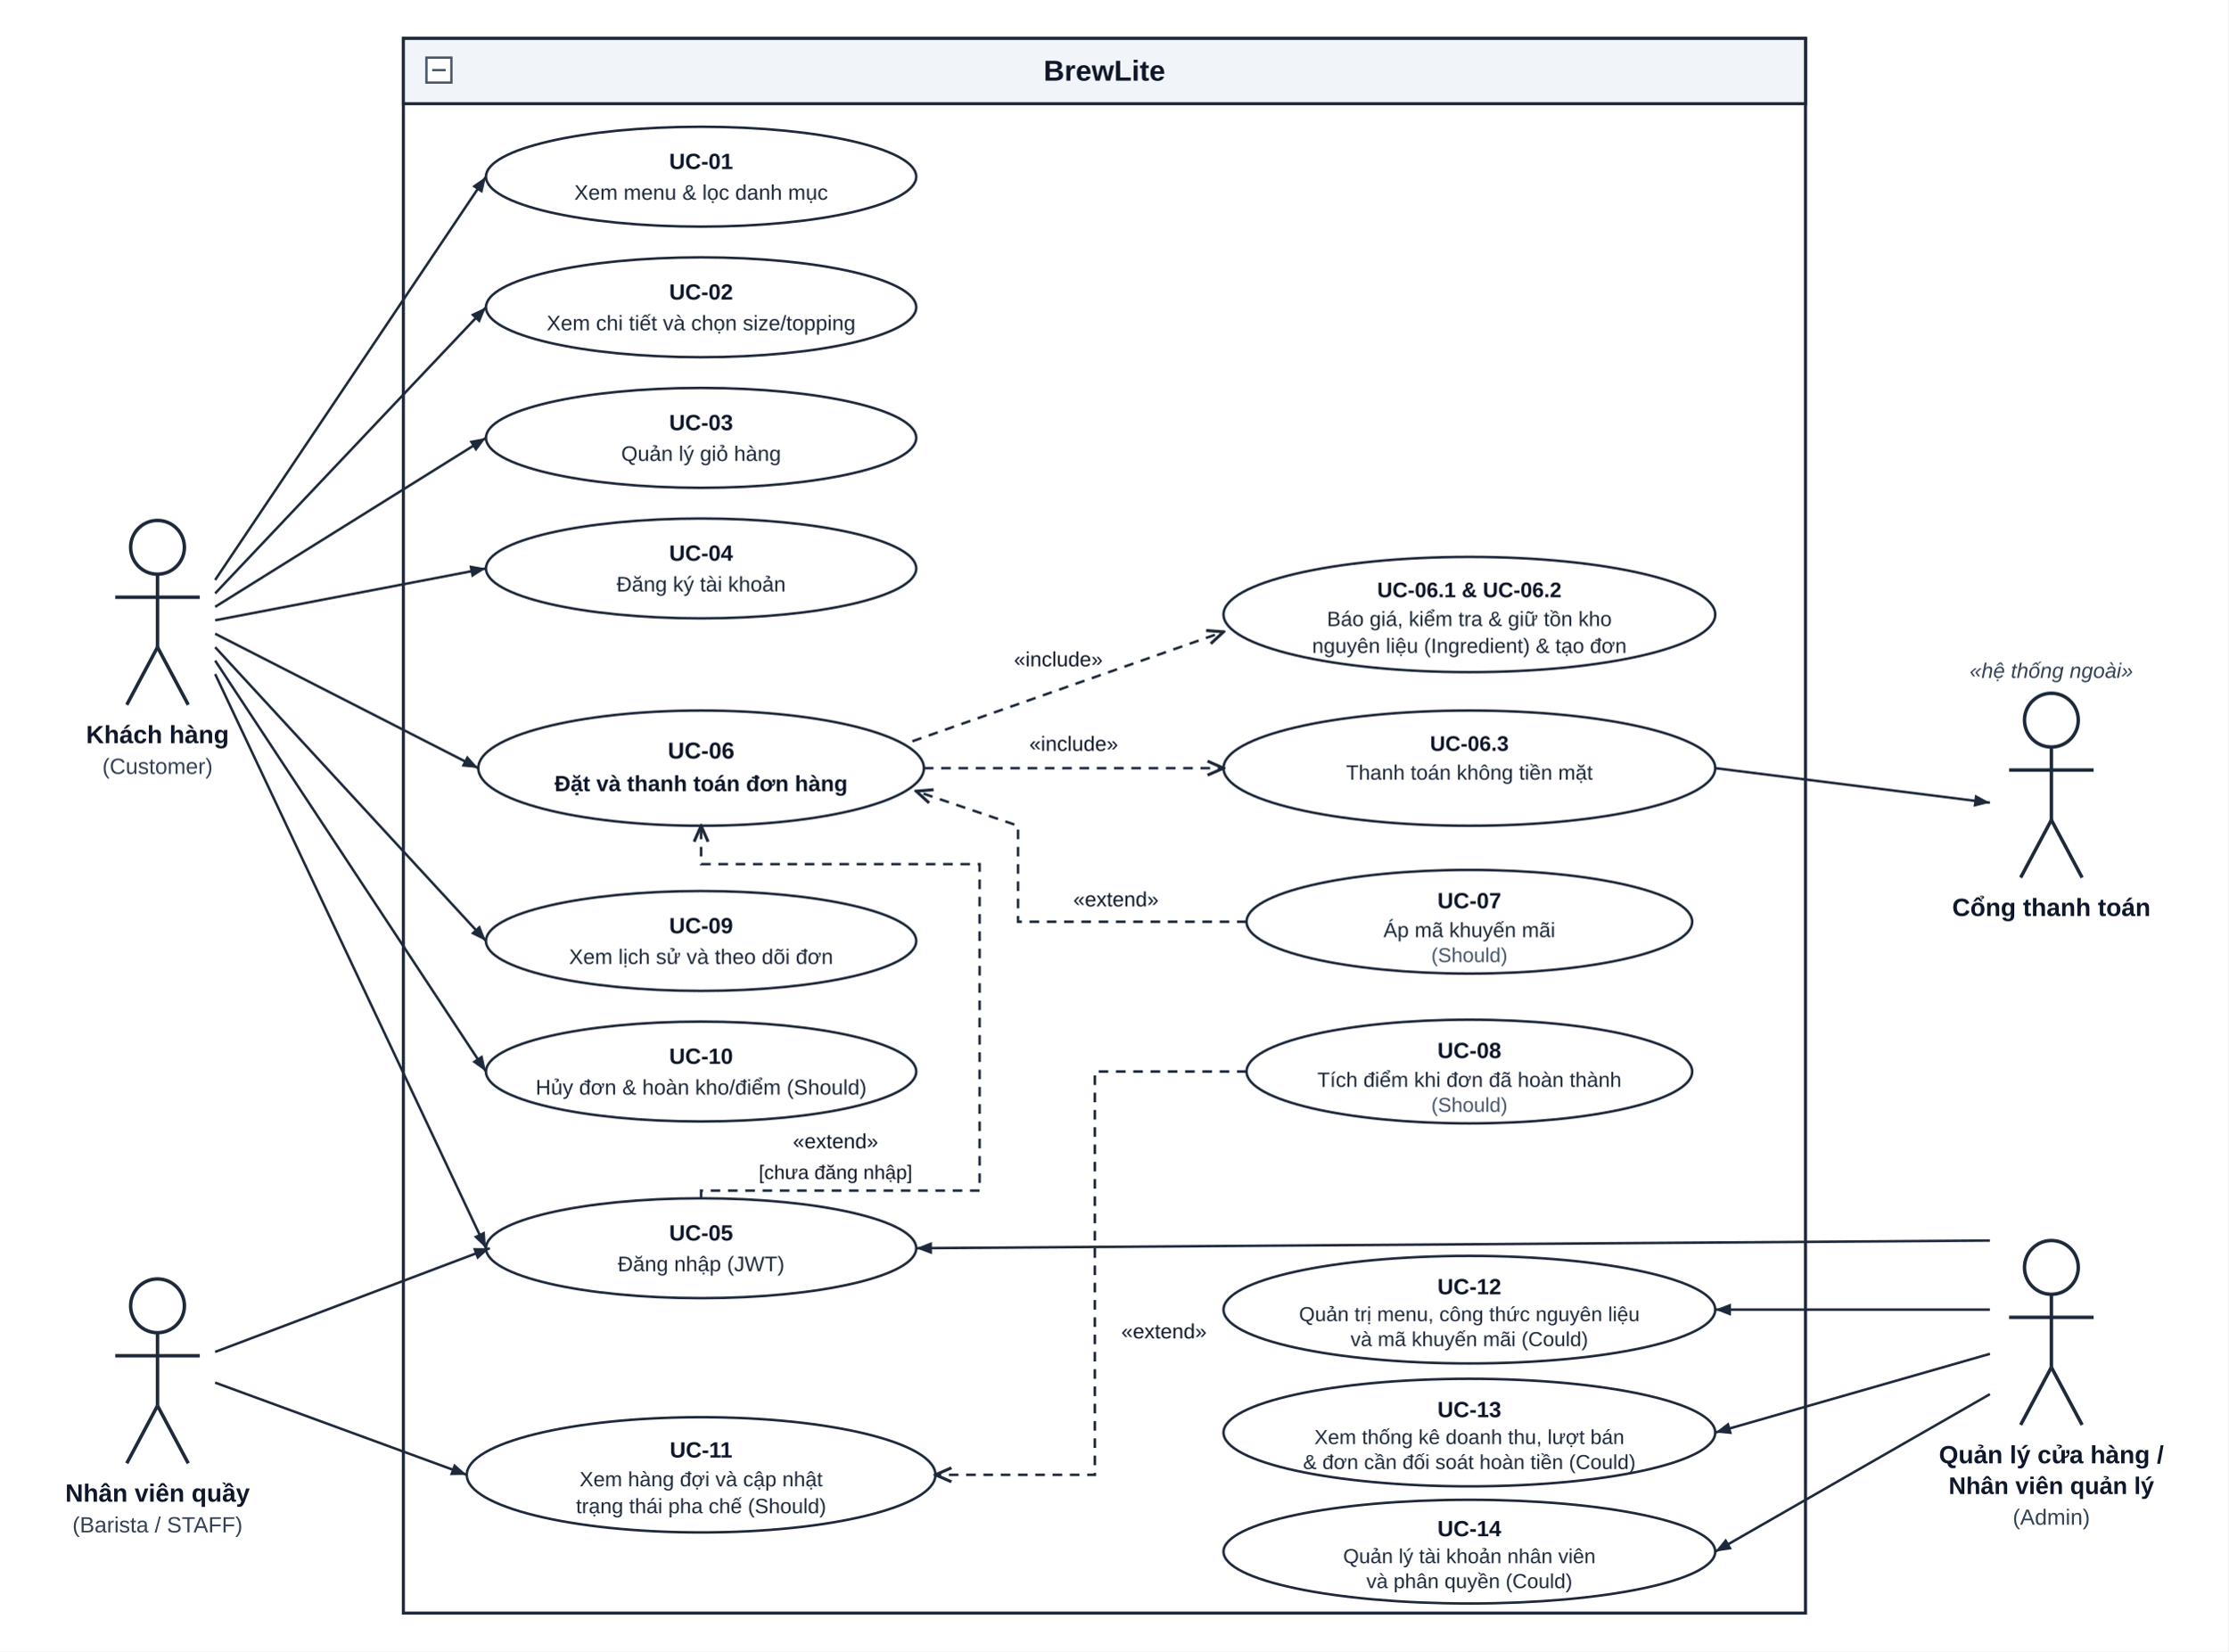
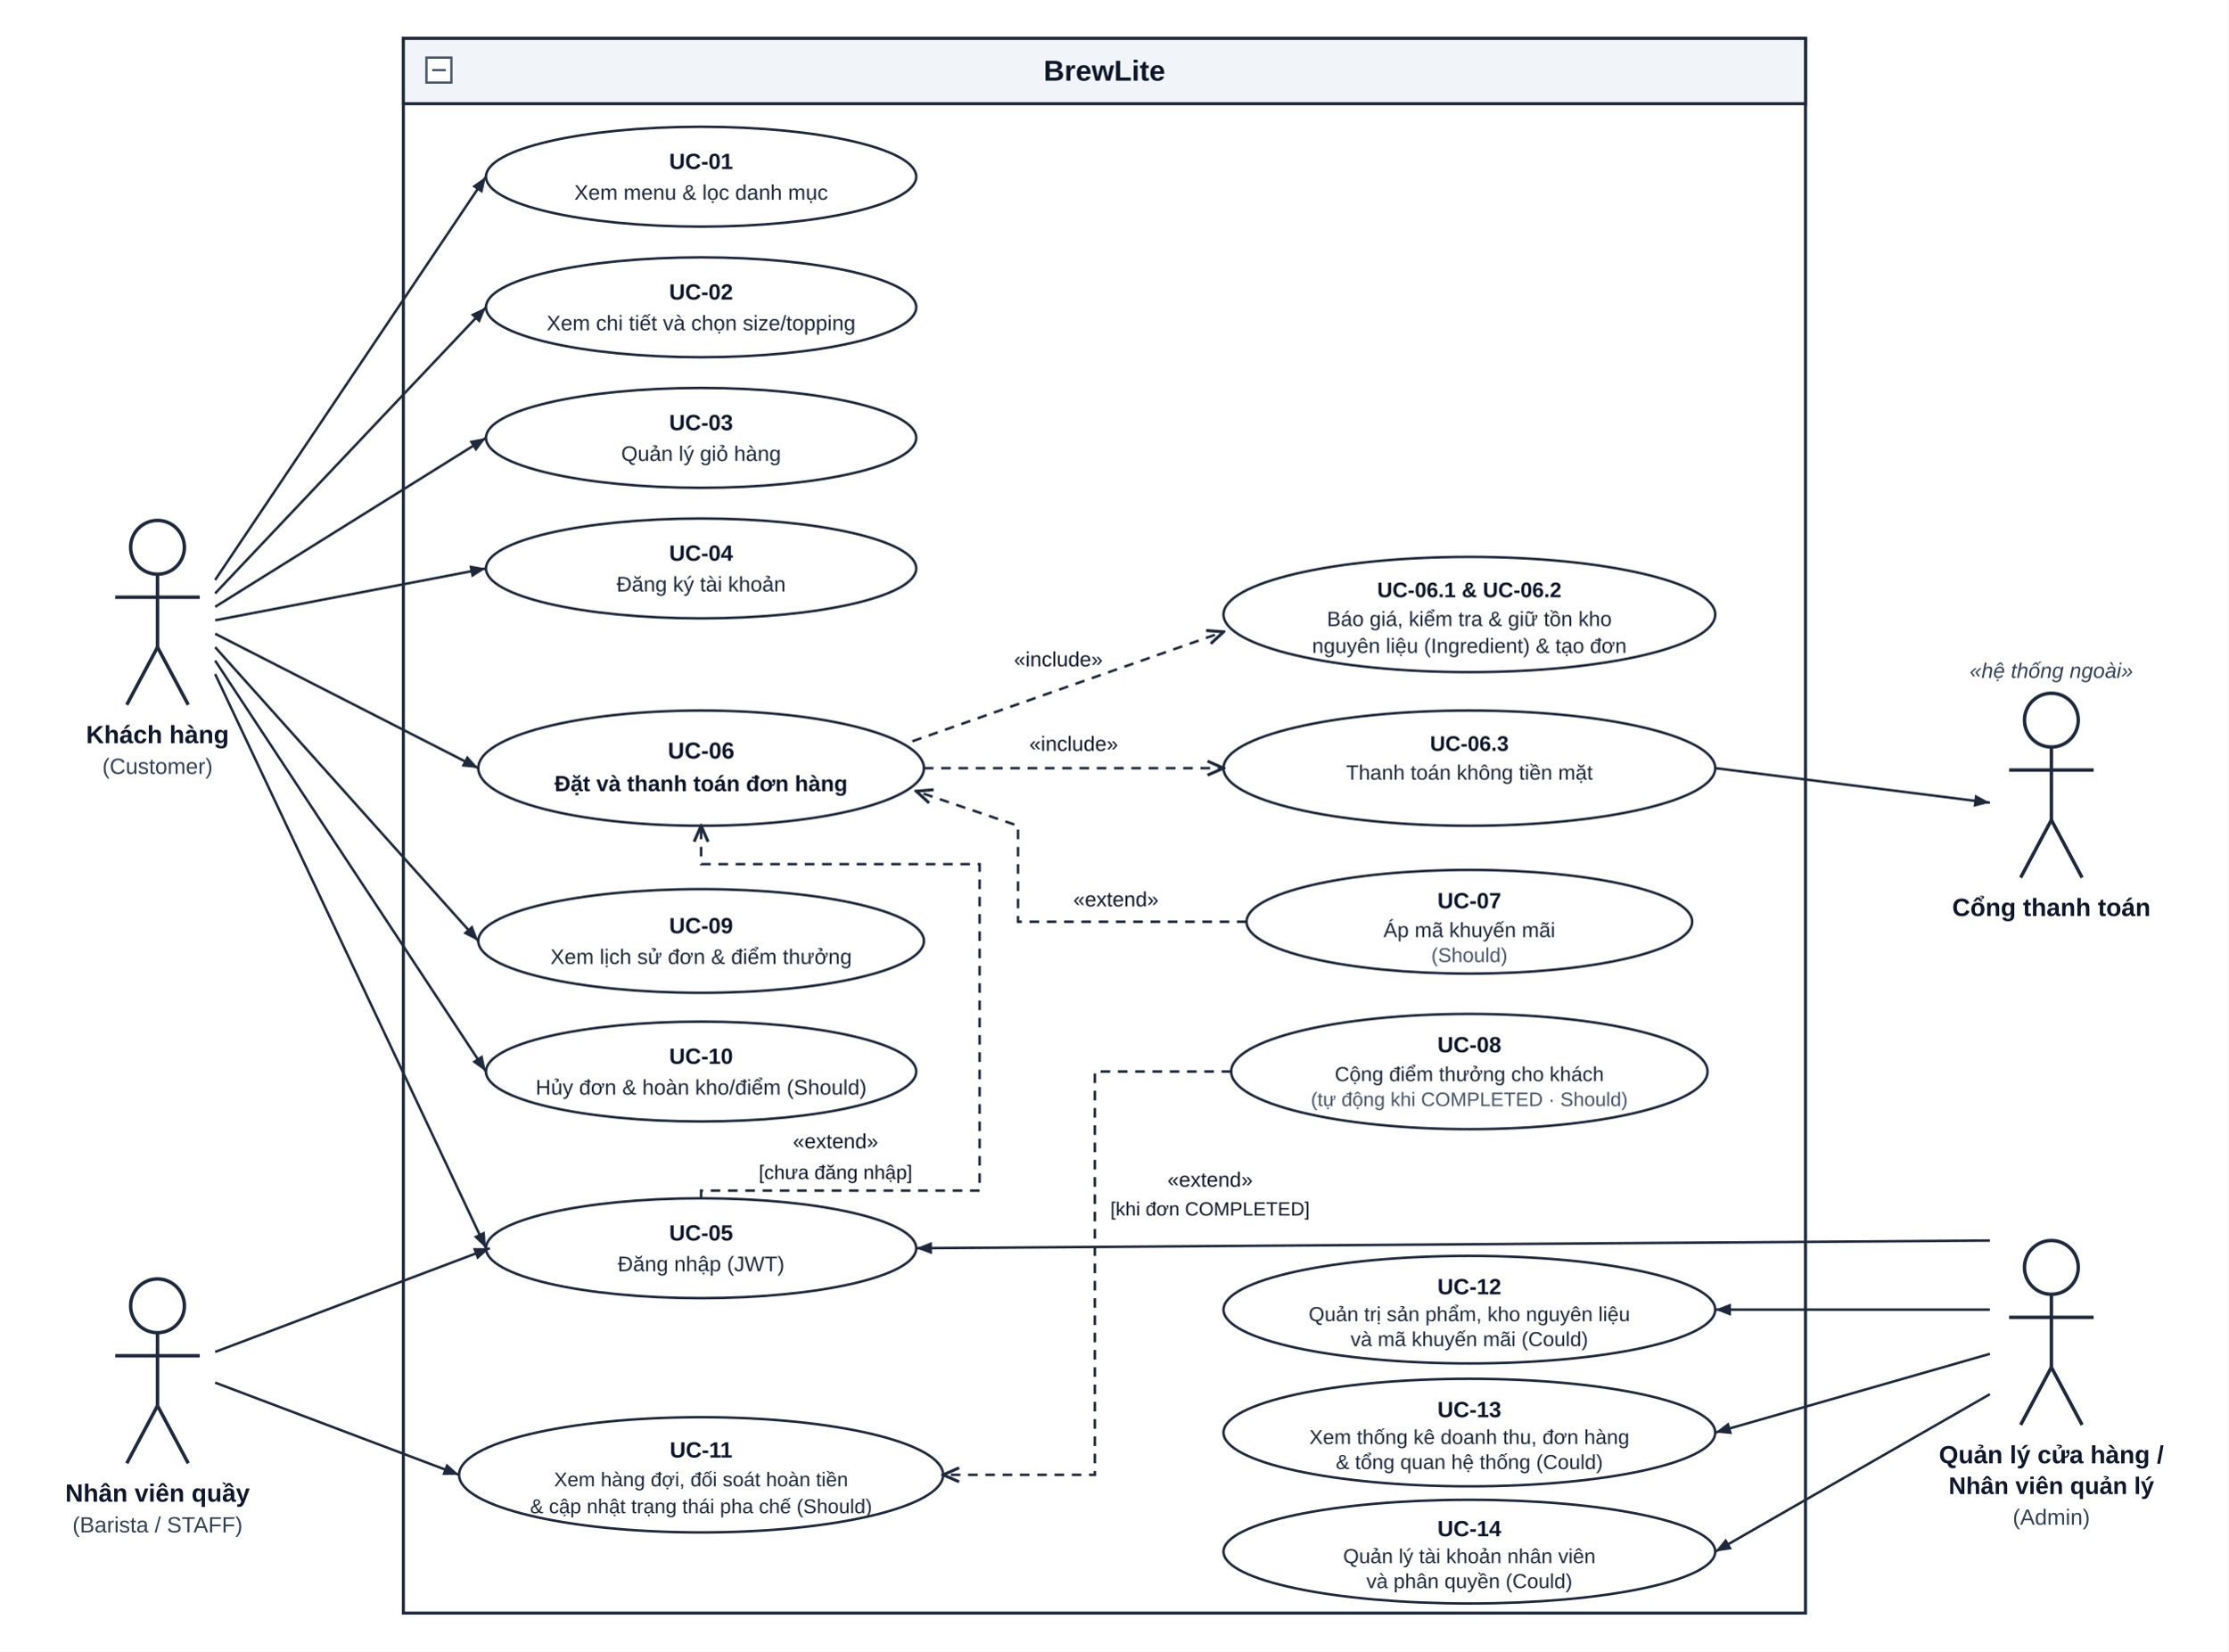
<svg xmlns="http://www.w3.org/2000/svg" viewBox="0 0 1160 860" width="1160" height="860" font-family="'Segoe UI', Arial, sans-serif">
  <defs>
    <marker id="arrow" viewBox="0 0 10 10" refX="9" refY="5" markerWidth="7" markerHeight="7" orient="auto-start-reverse">
      <path d="M 0 1.5 L 9 5 L 0 8.5 z" fill="#1e293b" />
    </marker>
    <marker id="open-arrow" viewBox="0 0 10 10" refX="9" refY="5" markerWidth="8" markerHeight="8" orient="auto-start-reverse">
      <path d="M 1 1.5 L 9 5 L 1 8.5" fill="none" stroke="#1e293b" stroke-width="1.5" />
    </marker>
  </defs>
  <rect x="0" y="0" width="1160" height="860" fill="#ffffff" />
  <rect x="210" y="20" width="730" height="820" fill="#ffffff" stroke="#1e293b" stroke-width="1.6" />
  <rect x="210" y="20" width="730" height="34" fill="#f1f5f9" stroke="#1e293b" stroke-width="1.6" />
  <rect x="222" y="30" width="13" height="13" fill="#ffffff" stroke="#475569" stroke-width="1.2" />
  <line x1="225" y1="36.5" x2="232" y2="36.5" stroke="#475569" stroke-width="1.2" />
  <text x="575" y="42" text-anchor="middle" font-size="15" font-weight="700" fill="#0f172a">BrewLite</text>
  <g transform="translate(82, 285)">
    <circle cx="0" cy="0" r="14" fill="#ffffff" stroke="#1e293b" stroke-width="1.8" />
    <line x1="0" y1="14" x2="0" y2="52" stroke="#1e293b" stroke-width="1.8" />
    <line x1="-22" y1="26" x2="22" y2="26" stroke="#1e293b" stroke-width="1.8" />
    <line x1="0" y1="52" x2="-16" y2="82" stroke="#1e293b" stroke-width="1.8" />
    <line x1="0" y1="52" x2="16" y2="82" stroke="#1e293b" stroke-width="1.8" />
    <text x="0" y="102" text-anchor="middle" font-size="13" font-weight="700" fill="#0f172a">Khách hàng</text>
    <text x="0" y="118" text-anchor="middle" font-size="11.5" fill="#334155">(Customer)</text>
  </g>
  <g transform="translate(82, 680)">
    <circle cx="0" cy="0" r="14" fill="#ffffff" stroke="#1e293b" stroke-width="1.8" />
    <line x1="0" y1="14" x2="0" y2="52" stroke="#1e293b" stroke-width="1.8" />
    <line x1="-22" y1="26" x2="22" y2="26" stroke="#1e293b" stroke-width="1.8" />
    <line x1="0" y1="52" x2="-16" y2="82" stroke="#1e293b" stroke-width="1.8" />
    <line x1="0" y1="52" x2="16" y2="82" stroke="#1e293b" stroke-width="1.8" />
    <text x="0" y="102" text-anchor="middle" font-size="13" font-weight="700" fill="#0f172a">Nhân viên quầy</text>
    <text x="0" y="118" text-anchor="middle" font-size="11.5" fill="#334155">(Barista / STAFF)</text>
  </g>
  <g transform="translate(1068, 375)">
    <text x="0" y="-22" text-anchor="middle" font-size="11" font-style="italic" fill="#334155">«hệ thống ngoài»</text>
    <circle cx="0" cy="0" r="14" fill="#ffffff" stroke="#1e293b" stroke-width="1.8" />
    <line x1="0" y1="14" x2="0" y2="52" stroke="#1e293b" stroke-width="1.8" />
    <line x1="-22" y1="26" x2="22" y2="26" stroke="#1e293b" stroke-width="1.8" />
    <line x1="0" y1="52" x2="-16" y2="82" stroke="#1e293b" stroke-width="1.8" />
    <line x1="0" y1="52" x2="16" y2="82" stroke="#1e293b" stroke-width="1.8" />
    <text x="0" y="102" text-anchor="middle" font-size="13" font-weight="700" fill="#0f172a">Cổng thanh toán</text>
  </g>
  <g transform="translate(1068, 660)">
    <circle cx="0" cy="0" r="14" fill="#ffffff" stroke="#1e293b" stroke-width="1.8" />
    <line x1="0" y1="14" x2="0" y2="52" stroke="#1e293b" stroke-width="1.8" />
    <line x1="-22" y1="26" x2="22" y2="26" stroke="#1e293b" stroke-width="1.8" />
    <line x1="0" y1="52" x2="-16" y2="82" stroke="#1e293b" stroke-width="1.8" />
    <line x1="0" y1="52" x2="16" y2="82" stroke="#1e293b" stroke-width="1.8" />
    <text x="0" y="102" text-anchor="middle" font-size="13" font-weight="700" fill="#0f172a">Quản lý cửa hàng /</text>
    <text x="0" y="118" text-anchor="middle" font-size="12.5" font-weight="700" fill="#0f172a">Nhân viên quản lý</text>
    <text x="0" y="134" text-anchor="middle" font-size="11.5" fill="#334155">(Admin)</text>
  </g>
  <g transform="translate(365, 92)">
    <ellipse cx="0" cy="0" rx="112" ry="26" fill="#ffffff" stroke="#1e293b" stroke-width="1.3" />
    <text x="0" y="-4" text-anchor="middle" font-size="11.5" font-weight="700" fill="#0f172a">UC-01</text>
    <text x="0" y="12" text-anchor="middle" font-size="11" fill="#1e293b">Xem menu &amp; lọc danh mục</text>
  </g>
  <g transform="translate(365, 160)">
    <ellipse cx="0" cy="0" rx="112" ry="26" fill="#ffffff" stroke="#1e293b" stroke-width="1.3" />
    <text x="0" y="-4" text-anchor="middle" font-size="11.5" font-weight="700" fill="#0f172a">UC-02</text>
    <text x="0" y="12" text-anchor="middle" font-size="11" fill="#1e293b">Xem chi tiết và chọn size/topping</text>
  </g>
  <g transform="translate(365, 228)">
    <ellipse cx="0" cy="0" rx="112" ry="26" fill="#ffffff" stroke="#1e293b" stroke-width="1.3" />
    <text x="0" y="-4" text-anchor="middle" font-size="11.5" font-weight="700" fill="#0f172a">UC-03</text>
    <text x="0" y="12" text-anchor="middle" font-size="11" fill="#1e293b">Quản lý giỏ hàng</text>
  </g>
  <g transform="translate(365, 296)">
    <ellipse cx="0" cy="0" rx="112" ry="26" fill="#ffffff" stroke="#1e293b" stroke-width="1.3" />
    <text x="0" y="-4" text-anchor="middle" font-size="11.5" font-weight="700" fill="#0f172a">UC-04</text>
    <text x="0" y="12" text-anchor="middle" font-size="11" fill="#1e293b">Đăng ký tài khoản</text>
  </g>
  <g transform="translate(365, 400)">
    <ellipse cx="0" cy="0" rx="116" ry="30" fill="#ffffff" stroke="#1e293b" stroke-width="1.3" />
    <text x="0" y="-5" text-anchor="middle" font-size="12" font-weight="700" fill="#0f172a">UC-06</text>
    <text x="0" y="12" text-anchor="middle" font-size="11.5" font-weight="600" fill="#0f172a">Đặt và thanh toán đơn hàng</text>
  </g>
  <g transform="translate(365, 490)">
-     <ellipse cx="0" cy="0" rx="112" ry="26" fill="#ffffff" stroke="#1e293b" stroke-width="1.3" />
+     <ellipse cx="0" cy="0" rx="116" ry="27" fill="#ffffff" stroke="#1e293b" stroke-width="1.3" />
    <text x="0" y="-4" text-anchor="middle" font-size="11.5" font-weight="700" fill="#0f172a">UC-09</text>
-     <text x="0" y="12" text-anchor="middle" font-size="11" fill="#1e293b">Xem lịch sử và theo dõi đơn</text>
+     <text x="0" y="12" text-anchor="middle" font-size="11" fill="#1e293b">Xem lịch sử đơn &amp; điểm thưởng</text>
  </g>
  <g transform="translate(365, 558)">
    <ellipse cx="0" cy="0" rx="112" ry="26" fill="#ffffff" stroke="#1e293b" stroke-width="1.3" />
    <text x="0" y="-4" text-anchor="middle" font-size="11.5" font-weight="700" fill="#0f172a">UC-10</text>
    <text x="0" y="12" text-anchor="middle" font-size="11" fill="#1e293b">Hủy đơn &amp; hoàn kho/điểm (Should)</text>
  </g>
  <g transform="translate(365, 650)">
    <ellipse cx="0" cy="0" rx="112" ry="26" fill="#ffffff" stroke="#1e293b" stroke-width="1.3" />
    <text x="0" y="-4" text-anchor="middle" font-size="11.5" font-weight="700" fill="#0f172a">UC-05</text>
    <text x="0" y="12" text-anchor="middle" font-size="11" fill="#1e293b">Đăng nhập (JWT)</text>
  </g>
  <g transform="translate(365, 768)">
-     <ellipse cx="0" cy="0" rx="122" ry="30" fill="#ffffff" stroke="#1e293b" stroke-width="1.3" />
+     <ellipse cx="0" cy="0" rx="126" ry="30" fill="#ffffff" stroke="#1e293b" stroke-width="1.3" />
    <text x="0" y="-9" text-anchor="middle" font-size="11.5" font-weight="700" fill="#0f172a">UC-11</text>
-     <text x="0" y="6" text-anchor="middle" font-size="10.8" fill="#1e293b">Xem hàng đợi và cập nhật</text>
-     <text x="0" y="20" text-anchor="middle" font-size="10.8" fill="#1e293b">trạng thái pha chế (Should)</text>
+     <text x="0" y="6" text-anchor="middle" font-size="10.4" fill="#1e293b">Xem hàng đợi, đối soát hoàn tiền</text>
+     <text x="0" y="20" text-anchor="middle" font-size="10.4" fill="#1e293b">&amp; cập nhật trạng thái pha chế (Should)</text>
  </g>
  <g transform="translate(765, 320)">
    <ellipse cx="0" cy="0" rx="128" ry="30" fill="#ffffff" stroke="#1e293b" stroke-width="1.3" />
    <text x="0" y="-9" text-anchor="middle" font-size="11" font-weight="700" fill="#0f172a">UC-06.1 &amp; UC-06.2</text>
    <text x="0" y="6" text-anchor="middle" font-size="10.8" fill="#1e293b">Báo giá, kiểm tra &amp; giữ tồn kho</text>
    <text x="0" y="20" text-anchor="middle" font-size="10.8" fill="#1e293b">nguyên liệu (Ingredient) &amp; tạo đơn</text>
  </g>
  <g transform="translate(765, 400)">
    <ellipse cx="0" cy="0" rx="128" ry="30" fill="#ffffff" stroke="#1e293b" stroke-width="1.3" />
    <text x="0" y="-9" text-anchor="middle" font-size="11" font-weight="700" fill="#0f172a">UC-06.3</text>
    <text x="0" y="6" text-anchor="middle" font-size="10.8" fill="#1e293b">Thanh toán không tiền mặt</text>
  </g>
  <g transform="translate(765, 480)">
    <ellipse cx="0" cy="0" rx="116" ry="27" fill="#ffffff" stroke="#1e293b" stroke-width="1.3" />
    <text x="0" y="-7" text-anchor="middle" font-size="11.5" font-weight="700" fill="#0f172a">UC-07</text>
    <text x="0" y="8" text-anchor="middle" font-size="10.8" fill="#1e293b">Áp mã khuyến mãi</text>
    <text x="0" y="21" text-anchor="middle" font-size="10.5" fill="#475569">(Should)</text>
  </g>
  <g transform="translate(765, 558)">
-     <ellipse cx="0" cy="0" rx="116" ry="27" fill="#ffffff" stroke="#1e293b" stroke-width="1.3" />
-     <text x="0" y="-7" text-anchor="middle" font-size="11.5" font-weight="700" fill="#0f172a">UC-08</text>
-     <text x="0" y="8" text-anchor="middle" font-size="10.8" fill="#1e293b">Tích điểm khi đơn đã hoàn thành</text>
-     <text x="0" y="21" text-anchor="middle" font-size="10.5" fill="#475569">(Should)</text>
+     <ellipse cx="0" cy="0" rx="124" ry="30" fill="#ffffff" stroke="#1e293b" stroke-width="1.3" />
+     <text x="0" y="-10" text-anchor="middle" font-size="11.5" font-weight="700" fill="#0f172a">UC-08</text>
+     <text x="0" y="5" text-anchor="middle" font-size="10.6" fill="#1e293b">Cộng điểm thưởng cho khách</text>
+     <text x="0" y="18" text-anchor="middle" font-size="10.2" fill="#475569">(tự động khi COMPLETED · Should)</text>
  </g>
  <g transform="translate(765, 682)">
    <ellipse cx="0" cy="0" rx="128" ry="28" fill="#ffffff" stroke="#1e293b" stroke-width="1.3" />
    <text x="0" y="-8" text-anchor="middle" font-size="11.5" font-weight="700" fill="#0f172a">UC-12</text>
-     <text x="0" y="6" text-anchor="middle" font-size="10.6" fill="#1e293b">Quản trị menu, công thức nguyên liệu</text>
+     <text x="0" y="6" text-anchor="middle" font-size="10.6" fill="#1e293b">Quản trị sản phẩm, kho nguyên liệu</text>
    <text x="0" y="19" text-anchor="middle" font-size="10.6" fill="#1e293b">và mã khuyến mãi (Could)</text>
  </g>
  <g transform="translate(765, 746)">
    <ellipse cx="0" cy="0" rx="128" ry="28" fill="#ffffff" stroke="#1e293b" stroke-width="1.3" />
    <text x="0" y="-8" text-anchor="middle" font-size="11.5" font-weight="700" fill="#0f172a">UC-13</text>
-     <text x="0" y="6" text-anchor="middle" font-size="10.6" fill="#1e293b">Xem thống kê doanh thu, lượt bán</text>
-     <text x="0" y="19" text-anchor="middle" font-size="10.6" fill="#1e293b">&amp; đơn cần đối soát hoàn tiền (Could)</text>
+     <text x="0" y="6" text-anchor="middle" font-size="10.6" fill="#1e293b">Xem thống kê doanh thu, đơn hàng</text>
+     <text x="0" y="19" text-anchor="middle" font-size="10.6" fill="#1e293b">&amp; tổng quan hệ thống (Could)</text>
  </g>
  <g transform="translate(765, 808)">
    <ellipse cx="0" cy="0" rx="128" ry="27" fill="#ffffff" stroke="#1e293b" stroke-width="1.3" />
    <text x="0" y="-8" text-anchor="middle" font-size="11.5" font-weight="700" fill="#0f172a">UC-14</text>
    <text x="0" y="6" text-anchor="middle" font-size="10.6" fill="#1e293b">Quản lý tài khoản nhân viên</text>
    <text x="0" y="19" text-anchor="middle" font-size="10.6" fill="#1e293b">và phân quyền (Could)</text>
  </g>
  <line x1="112" y1="302" x2="253" y2="92" stroke="#1e293b" stroke-width="1.3" marker-end="url(#arrow)" />
  <line x1="112" y1="309" x2="253" y2="160" stroke="#1e293b" stroke-width="1.3" marker-end="url(#arrow)" />
  <line x1="112" y1="316" x2="253" y2="228" stroke="#1e293b" stroke-width="1.3" marker-end="url(#arrow)" />
  <line x1="112" y1="323" x2="253" y2="296" stroke="#1e293b" stroke-width="1.3" marker-end="url(#arrow)" />
  <line x1="112" y1="330" x2="249" y2="400" stroke="#1e293b" stroke-width="1.3" marker-end="url(#arrow)" />
-   <line x1="112" y1="337" x2="253" y2="490" stroke="#1e293b" stroke-width="1.3" marker-end="url(#arrow)" />
+   <line x1="112" y1="337" x2="249" y2="490" stroke="#1e293b" stroke-width="1.3" marker-end="url(#arrow)" />
  <line x1="112" y1="344" x2="253" y2="558" stroke="#1e293b" stroke-width="1.3" marker-end="url(#arrow)" />
  <line x1="112" y1="351" x2="253" y2="650" stroke="#1e293b" stroke-width="1.3" marker-end="url(#arrow)" />
  <line x1="112" y1="704" x2="255" y2="650" stroke="#1e293b" stroke-width="1.3" marker-end="url(#arrow)" />
-   <line x1="112" y1="720" x2="243" y2="768" stroke="#1e293b" stroke-width="1.3" marker-end="url(#arrow)" />
+   <line x1="112" y1="720" x2="239" y2="768" stroke="#1e293b" stroke-width="1.3" marker-end="url(#arrow)" />
  <line x1="893" y1="400" x2="1036" y2="418" stroke="#1e293b" stroke-width="1.3" marker-end="url(#arrow)" />
  <line x1="1036" y1="646" x2="477" y2="650" stroke="#1e293b" stroke-width="1.3" marker-end="url(#arrow)" />
  <line x1="1036" y1="682" x2="893" y2="682" stroke="#1e293b" stroke-width="1.3" marker-end="url(#arrow)" />
  <line x1="1036" y1="705" x2="893" y2="746" stroke="#1e293b" stroke-width="1.3" marker-end="url(#arrow)" />
  <line x1="1036" y1="726" x2="893" y2="808" stroke="#1e293b" stroke-width="1.3" marker-end="url(#arrow)" />
  <line x1="475" y1="386" x2="637" y2="329" stroke="#1e293b" stroke-width="1.3" stroke-dasharray="5,4" marker-end="url(#open-arrow)" />
  <text x="551" y="347" text-anchor="middle" font-size="10.8" fill="#0f172a">«include»</text>
  <line x1="481" y1="400" x2="637" y2="400" stroke="#1e293b" stroke-width="1.3" stroke-dasharray="5,4" marker-end="url(#open-arrow)" />
  <text x="559" y="391" text-anchor="middle" font-size="10.8" fill="#0f172a">«include»</text>
  <polyline points="649,480 530,480 530,430 477,412" fill="none" stroke="#1e293b" stroke-width="1.3" stroke-dasharray="5,4" marker-end="url(#open-arrow)" />
  <text x="581" y="472" text-anchor="middle" font-size="10.8" fill="#0f172a">«extend»</text>
-   <polyline points="649,558 570,558 570,768 487,768" fill="none" stroke="#1e293b" stroke-width="1.3" stroke-dasharray="5,4" marker-end="url(#open-arrow)" />
-   <text x="606" y="697" text-anchor="middle" font-size="10.8" fill="#0f172a">«extend»</text>
+   <polyline points="641,558 570,558 570,768 491,768" fill="none" stroke="#1e293b" stroke-width="1.3" stroke-dasharray="5,4" marker-end="url(#open-arrow)" />
+   <text x="630" y="618" text-anchor="middle" font-size="10.8" fill="#0f172a">«extend»</text>
+   <text x="630" y="633" text-anchor="middle" font-size="10.0" fill="#0f172a">[khi đơn COMPLETED]</text>
  <polyline points="365,624 365,620 510,620 510,450 365,450 365,430" fill="none" stroke="#1e293b" stroke-width="1.3" stroke-dasharray="5,4" marker-end="url(#open-arrow)" />
  <text x="435" y="598" text-anchor="middle" font-size="10.8" fill="#0f172a">«extend»</text>
  <text x="435" y="614" text-anchor="middle" font-size="10.2" fill="#0f172a">[chưa đăng nhập]</text>
</svg>
